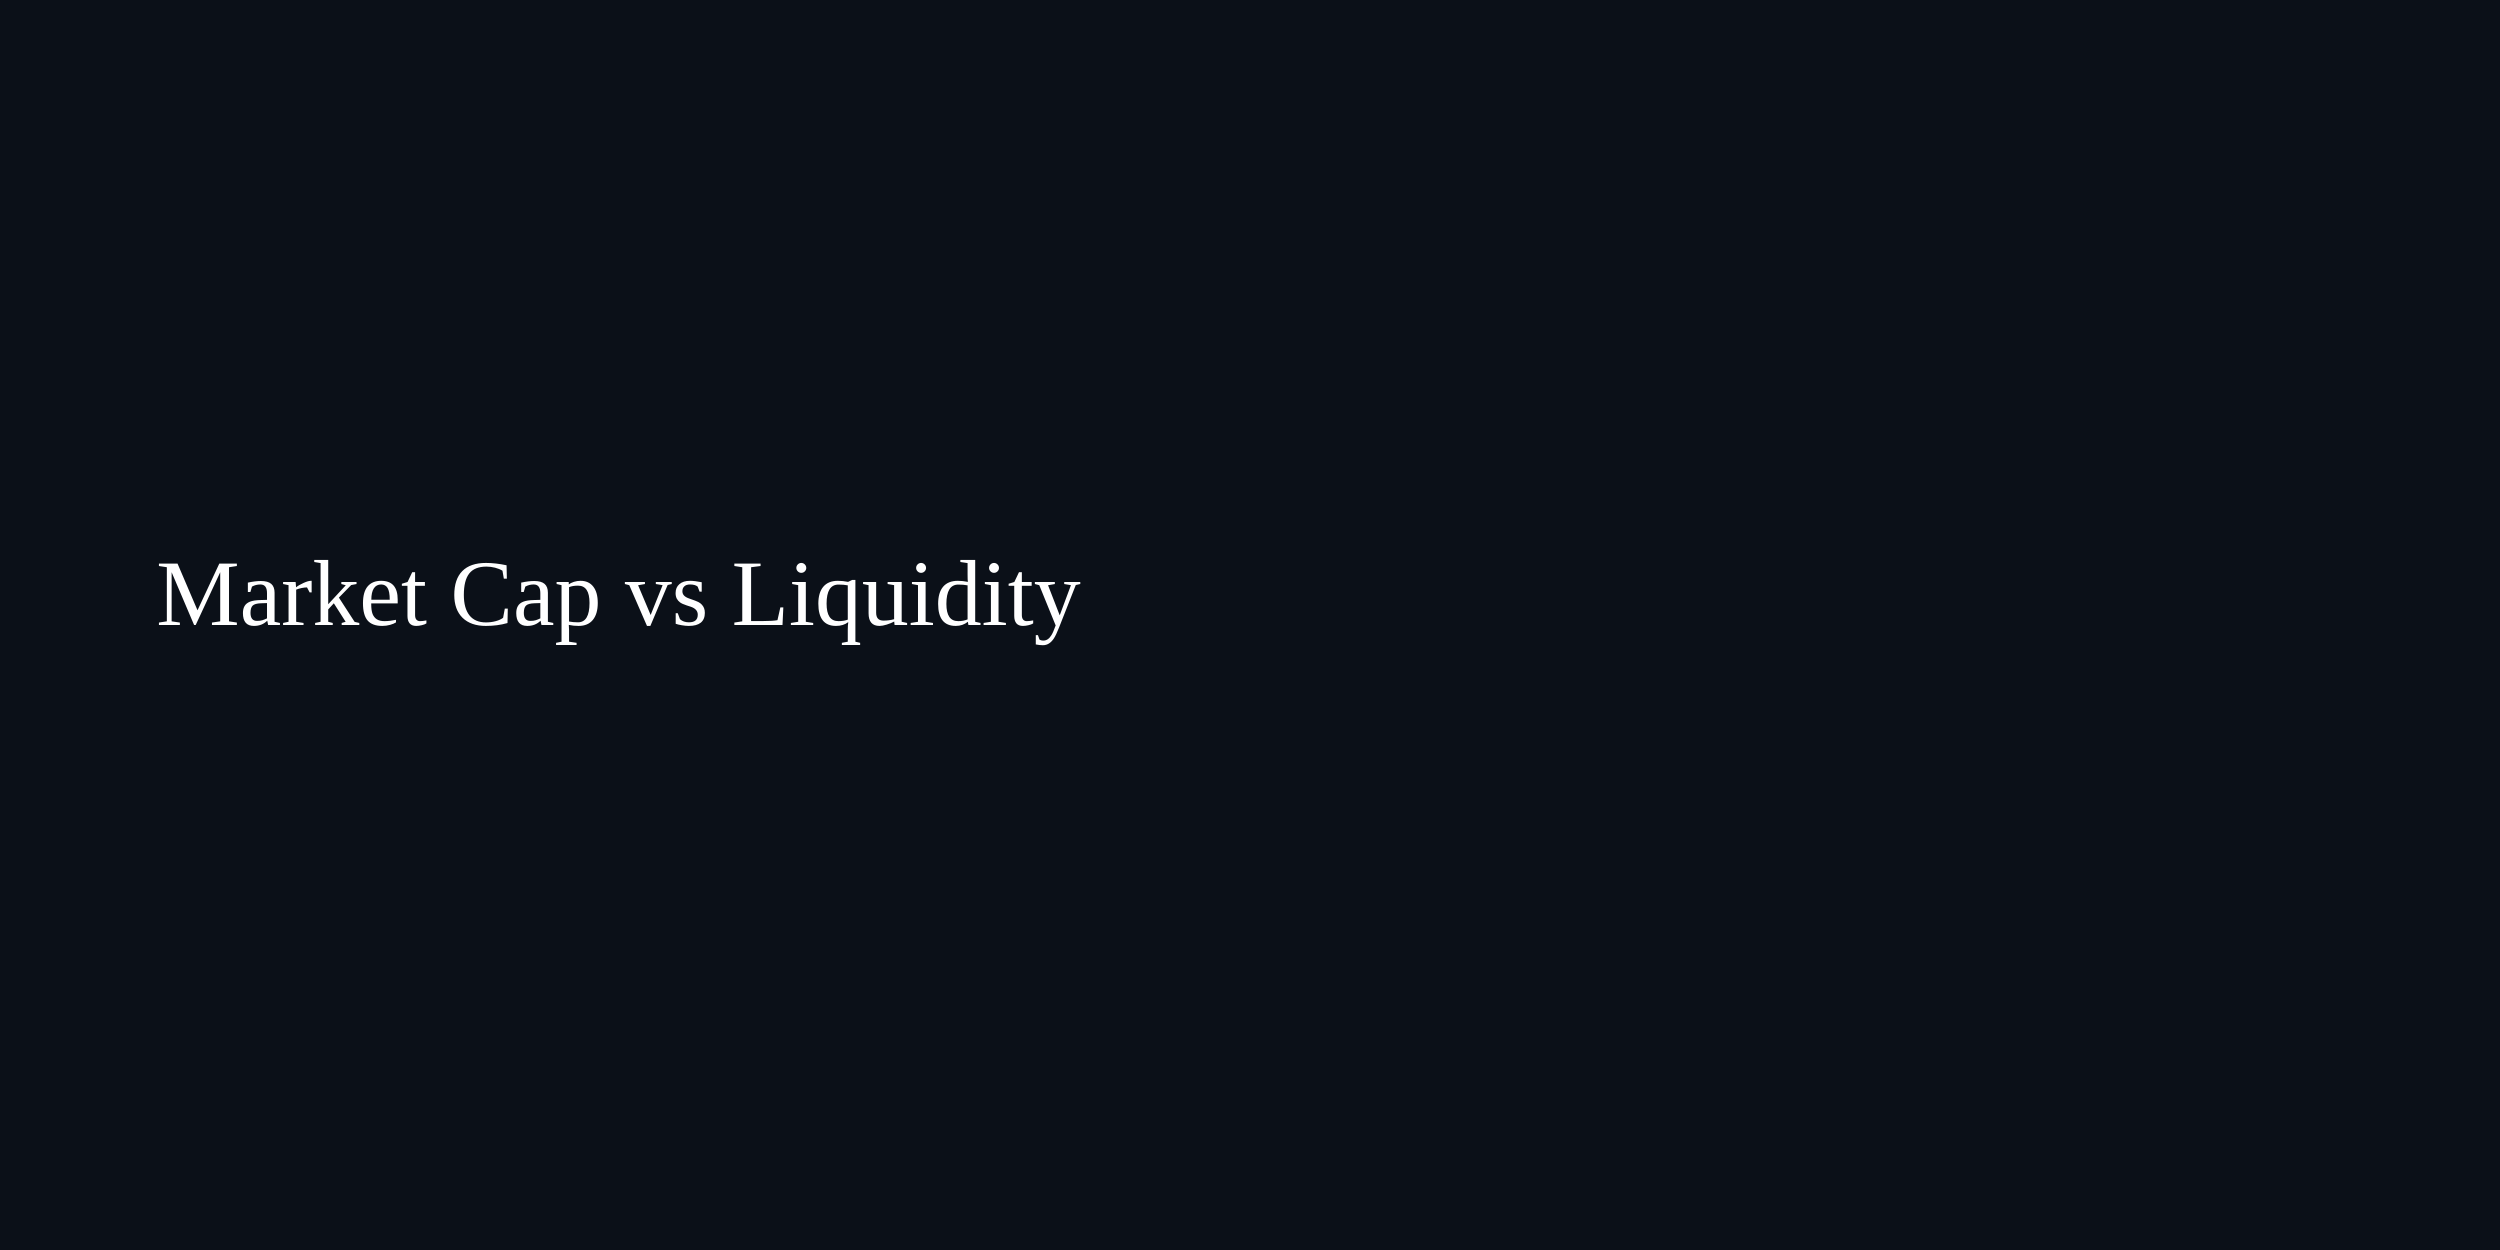
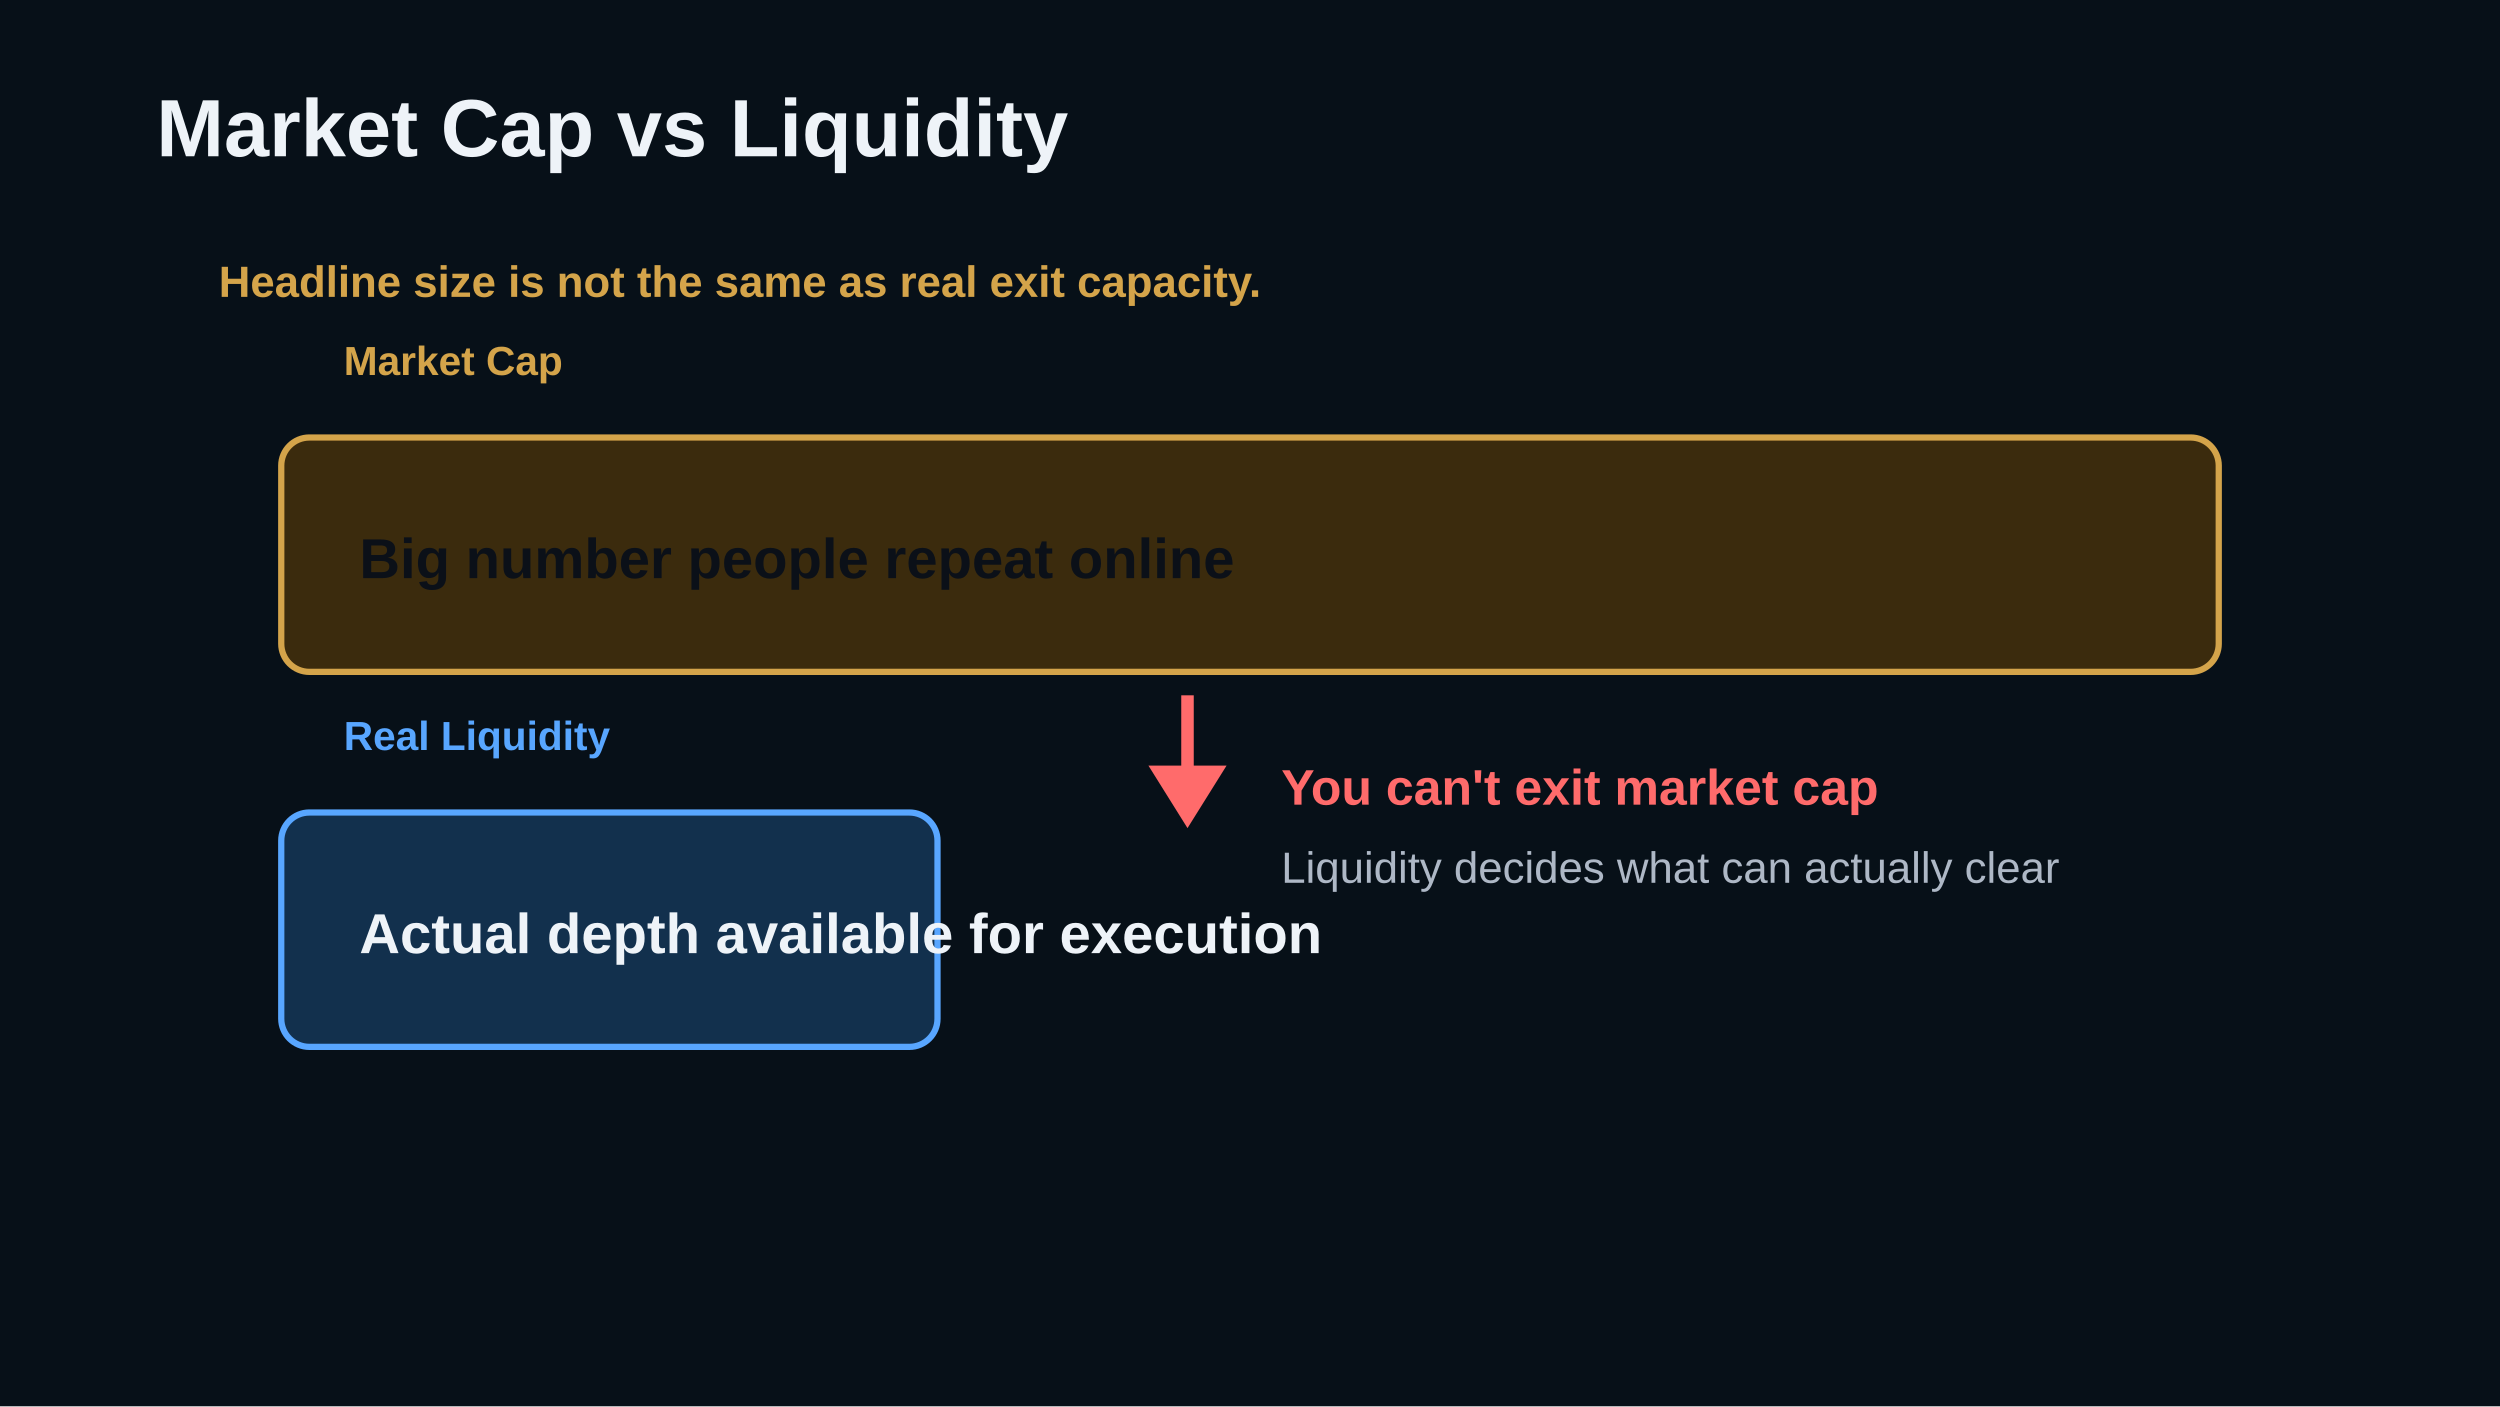
- <svg xmlns="http://www.w3.org/2000/svg" width="800" height="400">
-   <rect width="800" height="400" fill="#0b1018" />
-   <text x="50" y="200" fill="#fff" font-size="30">Market Cap vs Liquidity</text>
+ <svg xmlns="http://www.w3.org/2000/svg" width="1600" height="900" viewBox="0 0 1600 900">
+   <rect width="1600" height="900" fill="#071018" />
+   <text x="100" y="100" fill="#eef3f8" font-size="52" font-family="Arial" font-weight="700">Market Cap vs Liquidity</text>
+   <text x="140" y="190" fill="#d4a44a" font-size="28" font-family="Arial" font-weight="700">Headline size is not the same as real exit capacity.</text>
+   <rect x="180" y="280" width="1240" height="150" rx="18" fill="#3b2b0d" stroke="#d4a44a" stroke-width="4" />
+   <rect x="180" y="520" width="420" height="150" rx="18" fill="#12304d" stroke="#58a6ff" stroke-width="4" />
+   <text x="220" y="240" fill="#d4a44a" font-size="26" font-family="Arial" font-weight="700">Market Cap</text>
+   <text x="220" y="480" fill="#58a6ff" font-size="26" font-family="Arial" font-weight="700">Real Liquidity</text>
+   <text x="230" y="370" fill="#0b1018" font-size="36" font-family="Arial" font-weight="700">Big number people repeat online</text>
+   <text x="230" y="610" fill="#eef3f8" font-size="36" font-family="Arial" font-weight="700">Actual depth available for execution</text>
+   <line x1="760" y1="445" x2="760" y2="505" stroke="#ff6b6b" stroke-width="8" />
+   <polygon points="760,530 735,490 785,490" fill="#ff6b6b" />
+   <text x="820" y="515" fill="#ff6b6b" font-size="32" font-family="Arial" font-weight="700">You can't exit market cap</text>
+   <text x="820" y="565" fill="#aeb8c6" font-size="28" font-family="Arial">Liquidity decides what can actually clear</text>
</svg>
